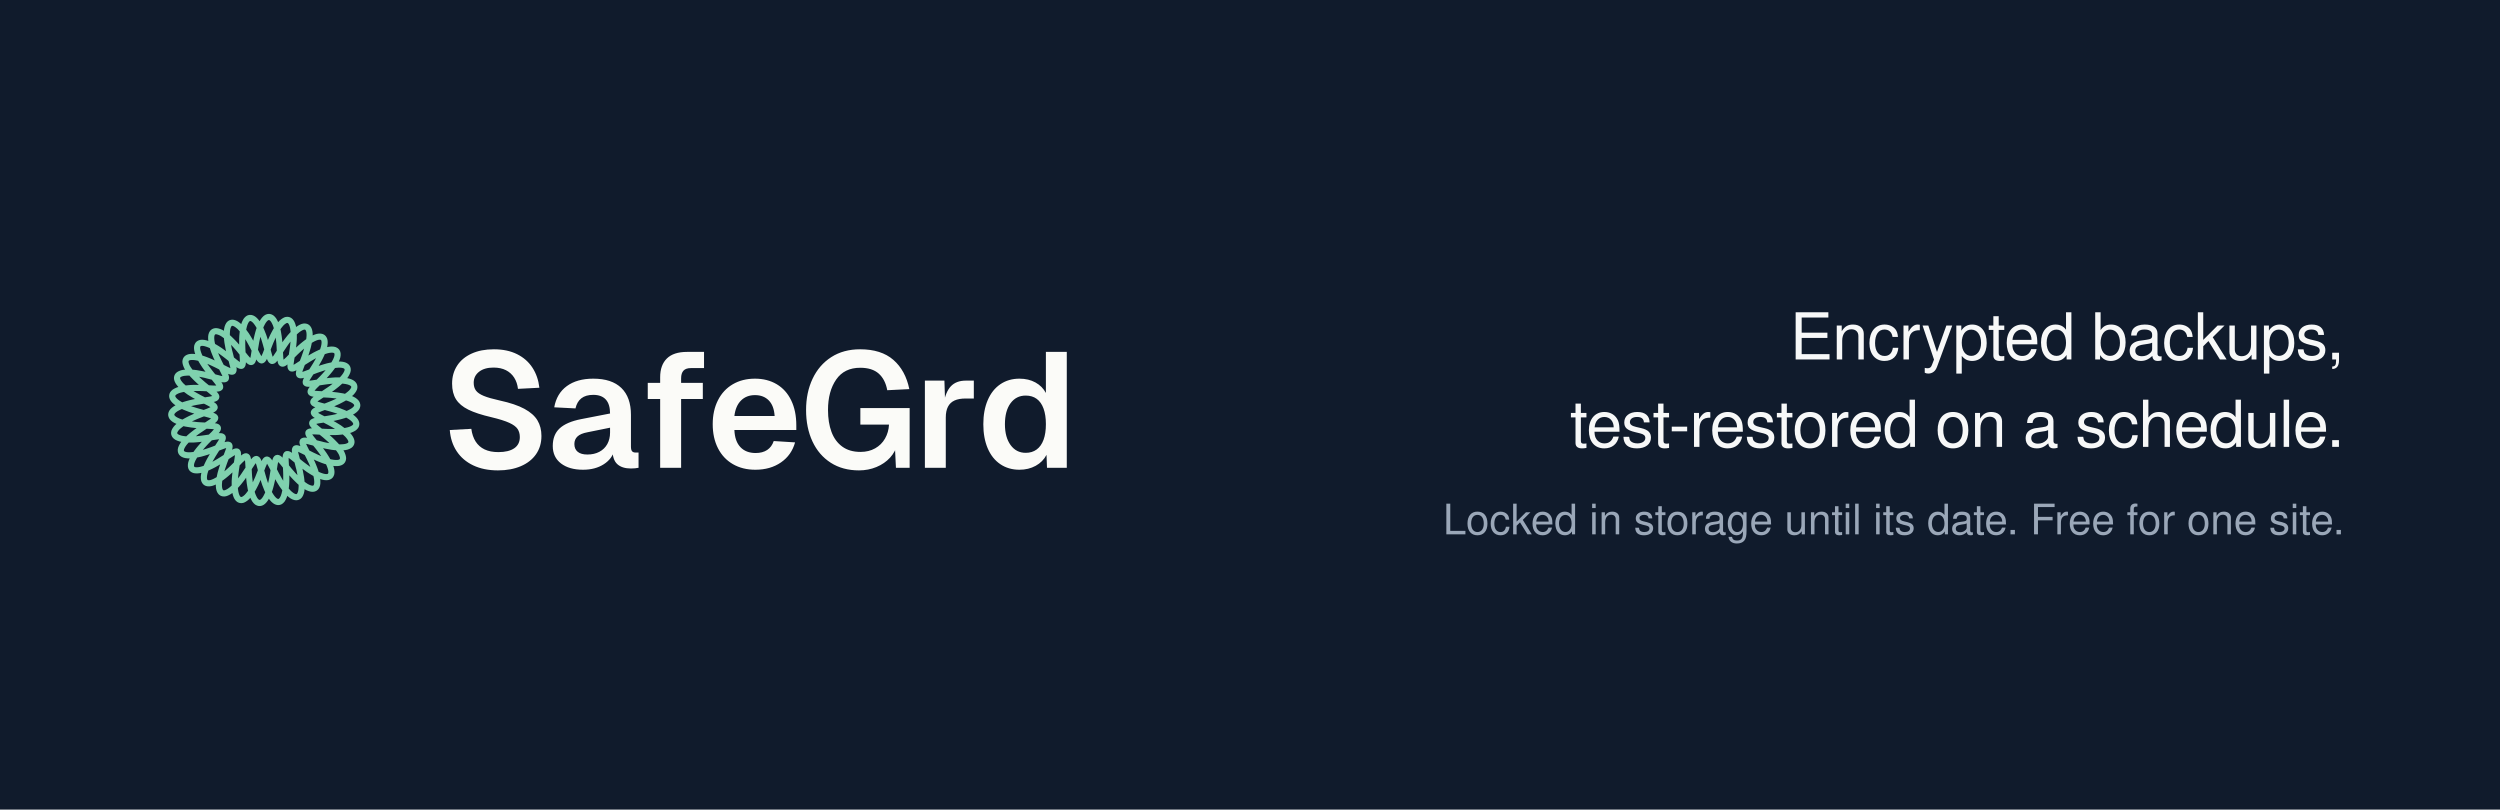
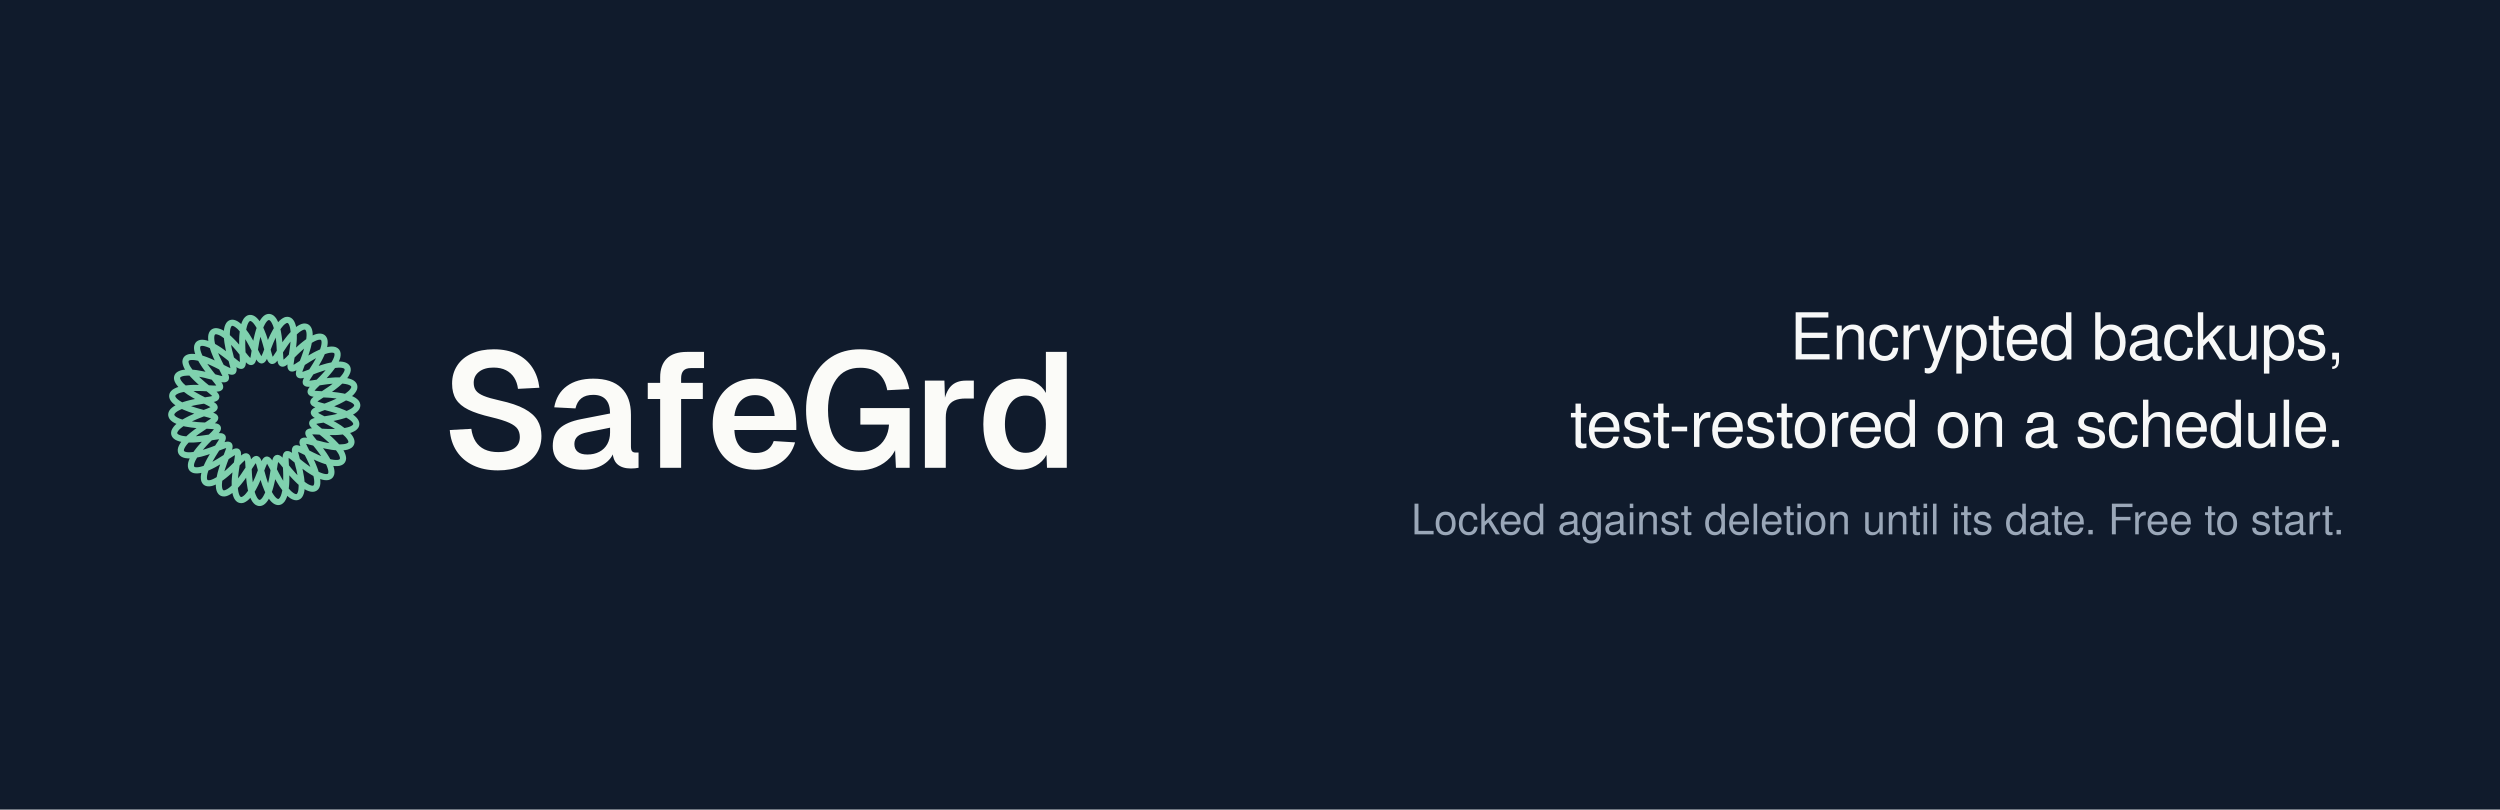
<svg xmlns="http://www.w3.org/2000/svg" viewBox="0 0 1544 500" width="1544" height="500">
  <rect width="1544" height="500" fill="#101b2c" />
  <g transform="translate(96,186) scale(4.2)">
    <path d="M26.5 16L26.92 16.14L27.32 16.3L27.72 16.46L28.08 16.63L28.42 16.81L28.72 17L28.98 17.19L29.2 17.39L29.36 17.58L29.47 17.77L29.53 17.96L29.53 18.14L29.48 18.32L29.36 18.48L29.2 18.63L28.98 18.76L28.72 18.88L28.41 18.98L28.07 19.06L27.69 19.13L27.28 19.18L26.86 19.22L26.43 19.24L25.99 19.24L25.55 19.24L25.12 19.23L24.7 19.21L24.31 19.19L23.94 19.17L23.61 19.15L23.31 19.14L23.06 19.14L22.85 19.16L22.69 19.19L22.57 19.24L22.5 19.31L22.48 19.41L22.51 19.54L22.58 19.69L22.69 19.86L22.84 20.07L23.02 20.3L23.23 20.56L23.46 20.85L23.71 21.15L23.97 21.48L24.23 21.82L24.49 22.17L24.75 22.53L24.99 22.9L25.21 23.26L25.4 23.61L25.57 23.96L25.7 24.29L25.8 24.6L25.86 24.88L25.88 25.13L25.86 25.36L25.79 25.54L25.69 25.69L25.54 25.79L25.36 25.86L25.13 25.88L24.88 25.86L24.6 25.8L24.29 25.7L23.96 25.57L23.61 25.4L23.26 25.21L22.9 24.99L22.53 24.75L22.17 24.49L21.82 24.23L21.48 23.97L21.15 23.71L20.85 23.46L20.56 23.23L20.3 23.02L20.07 22.84L19.86 22.69L19.69 22.58L19.54 22.51L19.41 22.48L19.31 22.5L19.24 22.57L19.19 22.69L19.16 22.85L19.14 23.06L19.14 23.31L19.15 23.61L19.17 23.94L19.19 24.31L19.21 24.7L19.23 25.12L19.24 25.55L19.24 25.99L19.24 26.43L19.22 26.86L19.18 27.28L19.13 27.69L19.06 28.07L18.98 28.41L18.88 28.72L18.76 28.98L18.63 29.2L18.48 29.36L18.32 29.48L18.14 29.53L17.96 29.53L17.77 29.47L17.58 29.36L17.39 29.2L17.19 28.98L17 28.72L16.81 28.42L16.63 28.08L16.46 27.72L16.3 27.32L16.14 26.92L16 26.5L15.87 26.08L15.75 25.67L15.64 25.27L15.53 24.89L15.44 24.53L15.35 24.21L15.27 23.93L15.19 23.69L15.11 23.49L15.03 23.35L14.95 23.25L14.86 23.21L14.76 23.22L14.65 23.28L14.53 23.4L14.39 23.56L14.24 23.76L14.08 24.01L13.89 24.29L13.7 24.6L13.48 24.93L13.25 25.27L13.01 25.63L12.76 25.99L12.49 26.34L12.22 26.68L11.94 27L11.66 27.3L11.39 27.56L11.12 27.79L10.85 27.98L10.6 28.12L10.37 28.22L10.15 28.27L9.95 28.26L9.78 28.21L9.63 28.1L9.51 27.94L9.42 27.74L9.36 27.49L9.33 27.21L9.33 26.88L9.36 26.53L9.41 26.15L9.49 25.75L9.58 25.34L9.7 24.92L9.83 24.49L9.97 24.08L10.11 23.67L10.26 23.28L10.4 22.92L10.53 22.58L10.65 22.26L10.75 21.99L10.83 21.74L10.88 21.54L10.9 21.37L10.89 21.25L10.84 21.16L10.75 21.11L10.63 21.1L10.46 21.12L10.26 21.17L10.01 21.25L9.74 21.35L9.42 21.47L9.08 21.6L8.72 21.74L8.33 21.89L7.92 22.03L7.51 22.17L7.08 22.3L6.66 22.42L6.25 22.51L5.85 22.59L5.47 22.64L5.12 22.67L4.79 22.67L4.51 22.64L4.26 22.58L4.06 22.49L3.9 22.37L3.79 22.22L3.74 22.05L3.73 21.85L3.78 21.63L3.88 21.4L4.02 21.15L4.21 20.88L4.44 20.61L4.7 20.34L5 20.06L5.32 19.78L5.66 19.51L6.01 19.24L6.37 18.99L6.73 18.75L7.07 18.52L7.4 18.3L7.71 18.11L7.99 17.92L8.24 17.76L8.44 17.61L8.6 17.47L8.72 17.35L8.78 17.24L8.79 17.14L8.75 17.05L8.65 16.97L8.51 16.89L8.31 16.81L8.07 16.73L7.79 16.65L7.47 16.56L7.11 16.47L6.73 16.36L6.33 16.25L5.92 16.13L5.5 16L5.08 15.86L4.68 15.7L4.28 15.54L3.92 15.37L3.58 15.19L3.28 15L3.02 14.81L2.8 14.61L2.64 14.42L2.53 14.23L2.47 14.04L2.47 13.86L2.52 13.68L2.64 13.52L2.8 13.37L3.02 13.24L3.28 13.12L3.59 13.02L3.93 12.94L4.31 12.87L4.72 12.82L5.14 12.78L5.57 12.76L6.01 12.76L6.45 12.76L6.88 12.77L7.3 12.79L7.69 12.81L8.06 12.83L8.39 12.85L8.69 12.86L8.94 12.86L9.15 12.84L9.31 12.81L9.43 12.76L9.5 12.69L9.52 12.59L9.49 12.46L9.42 12.31L9.31 12.14L9.16 11.93L8.98 11.7L8.77 11.44L8.54 11.15L8.29 10.85L8.03 10.52L7.77 10.18L7.51 9.83L7.25 9.47L7.01 9.1L6.79 8.74L6.6 8.39L6.43 8.04L6.3 7.71L6.2 7.4L6.14 7.12L6.12 6.87L6.14 6.64L6.21 6.46L6.31 6.31L6.46 6.21L6.64 6.14L6.87 6.12L7.12 6.14L7.4 6.2L7.71 6.3L8.04 6.43L8.39 6.6L8.74 6.79L9.1 7.01L9.47 7.25L9.83 7.51L10.18 7.77L10.52 8.03L10.85 8.29L11.15 8.54L11.44 8.77L11.7 8.98L11.93 9.16L12.14 9.31L12.31 9.42L12.46 9.49L12.59 9.52L12.69 9.5L12.76 9.43L12.81 9.31L12.84 9.15L12.86 8.94L12.86 8.69L12.85 8.39L12.83 8.06L12.81 7.69L12.79 7.3L12.77 6.88L12.76 6.45L12.76 6.01L12.76 5.57L12.78 5.14L12.82 4.72L12.87 4.31L12.94 3.93L13.02 3.59L13.12 3.28L13.24 3.02L13.37 2.8L13.52 2.64L13.68 2.52L13.86 2.47L14.04 2.47L14.23 2.53L14.42 2.64L14.61 2.8L14.81 3.02L15 3.28L15.19 3.58L15.37 3.92L15.54 4.28L15.7 4.68L15.86 5.08L16 5.5L16.13 5.92L16.25 6.33L16.36 6.73L16.47 7.11L16.56 7.47L16.65 7.79L16.73 8.07L16.81 8.31L16.89 8.51L16.97 8.65L17.05 8.75L17.14 8.79L17.24 8.78L17.35 8.72L17.47 8.6L17.61 8.44L17.76 8.24L17.92 7.99L18.11 7.71L18.3 7.4L18.52 7.07L18.75 6.73L18.99 6.37L19.24 6.01L19.51 5.66L19.78 5.32L20.06 5L20.34 4.7L20.61 4.44L20.88 4.21L21.15 4.02L21.4 3.88L21.63 3.78L21.85 3.73L22.05 3.74L22.22 3.79L22.37 3.9L22.49 4.06L22.58 4.26L22.64 4.51L22.67 4.79L22.67 5.12L22.64 5.47L22.59 5.85L22.51 6.25L22.42 6.66L22.3 7.08L22.17 7.51L22.03 7.92L21.89 8.33L21.74 8.72L21.6 9.08L21.47 9.42L21.35 9.74L21.25 10.01L21.17 10.26L21.12 10.46L21.1 10.63L21.11 10.75L21.16 10.84L21.25 10.89L21.37 10.9L21.54 10.88L21.74 10.83L21.99 10.75L22.26 10.65L22.58 10.53L22.92 10.4L23.28 10.26L23.67 10.11L24.08 9.97L24.49 9.83L24.92 9.7L25.34 9.58L25.75 9.49L26.15 9.41L26.53 9.36L26.88 9.33L27.21 9.33L27.49 9.36L27.74 9.42L27.94 9.51L28.1 9.63L28.21 9.78L28.26 9.95L28.27 10.15L28.22 10.37L28.12 10.6L27.98 10.85L27.79 11.12L27.56 11.39L27.3 11.66L27 11.94L26.68 12.22L26.34 12.49L25.99 12.76L25.63 13.01L25.27 13.25L24.93 13.48L24.6 13.7L24.29 13.89L24.01 14.08L23.76 14.24L23.56 14.39L23.4 14.53L23.28 14.65L23.22 14.76L23.21 14.86L23.25 14.95L23.35 15.03L23.49 15.11L23.69 15.19L23.93 15.27L24.21 15.35L24.53 15.44L24.89 15.53L25.27 15.64L25.67 15.75L26.08 15.87L26.5 16ZM29.27 16L29.04 16.17L28.76 16.33L28.44 16.49L28.08 16.63L27.7 16.77L27.29 16.89L26.87 17L26.44 17.1L26.01 17.19L25.59 17.26L25.18 17.33L24.79 17.39L24.43 17.45L24.1 17.5L23.81 17.55L23.56 17.61L23.36 17.66L23.2 17.73L23.1 17.8L23.05 17.89L23.05 17.99L23.1 18.1L23.2 18.24L23.35 18.39L23.54 18.56L23.76 18.75L24.02 18.96L24.31 19.19L24.62 19.44L24.94 19.7L25.26 19.98L25.59 20.27L25.91 20.57L26.22 20.88L26.52 21.19L26.78 21.49L27.02 21.8L27.22 22.09L27.38 22.37L27.49 22.64L27.56 22.88L27.59 23.1L27.56 23.3L27.49 23.46L27.37 23.6L27.2 23.7L26.99 23.77L26.74 23.8L26.45 23.8L26.13 23.77L25.78 23.71L25.4 23.61L25.01 23.5L24.61 23.36L24.21 23.2L23.8 23.03L23.4 22.84L23.02 22.66L22.64 22.47L22.29 22.29L21.97 22.13L21.67 21.98L21.4 21.85L21.17 21.74L20.97 21.67L20.81 21.63L20.69 21.63L20.59 21.67L20.54 21.75L20.51 21.88L20.51 22.04L20.54 22.25L20.59 22.5L20.67 22.79L20.75 23.11L20.85 23.46L20.95 23.84L21.05 24.25L21.16 24.66L21.25 25.09L21.33 25.53L21.41 25.96L21.46 26.38L21.49 26.78L21.51 27.16L21.49 27.52L21.46 27.84L21.4 28.12L21.31 28.36L21.2 28.56L21.07 28.7L20.91 28.79L20.73 28.83L20.54 28.81L20.33 28.74L20.1 28.62L19.87 28.45L19.62 28.24L19.38 27.98L19.13 27.69L18.89 27.36L18.64 27.02L18.41 26.65L18.18 26.27L17.97 25.89L17.76 25.51L17.57 25.14L17.39 24.79L17.23 24.46L17.08 24.17L16.94 23.91L16.81 23.69L16.69 23.51L16.58 23.39L16.48 23.31L16.38 23.29L16.29 23.32L16.19 23.41L16.1 23.54L16 23.73L15.9 23.96L15.78 24.23L15.66 24.55L15.53 24.89L15.39 25.26L15.24 25.64L15.08 26.04L14.9 26.44L14.72 26.84L14.52 27.23L14.32 27.6L14.11 27.95L13.89 28.27L13.67 28.55L13.46 28.79L13.24 28.98L13.03 29.12L12.83 29.22L12.63 29.25L12.45 29.23L12.29 29.16L12.14 29.03L12.01 28.85L11.9 28.62L11.81 28.35L11.74 28.03L11.69 27.68L11.66 27.3L11.66 26.89L11.66 26.47L11.69 26.03L11.73 25.59L11.78 25.16L11.84 24.73L11.9 24.32L11.96 23.93L12.02 23.57L12.07 23.24L12.11 22.95L12.14 22.69L12.14 22.48L12.13 22.32L12.09 22.2L12.02 22.12L11.93 22.09L11.8 22.11L11.65 22.16L11.46 22.25L11.24 22.38L10.99 22.54L10.71 22.72L10.4 22.92L10.07 23.13L9.72 23.35L9.35 23.58L8.97 23.8L8.59 24.02L8.2 24.22L7.82 24.4L7.44 24.56L7.08 24.69L6.74 24.79L6.43 24.85L6.14 24.88L5.88 24.87L5.67 24.83L5.49 24.74L5.35 24.62L5.26 24.46L5.22 24.27L5.22 24.05L5.26 23.8L5.35 23.53L5.48 23.23L5.65 22.92L5.85 22.59L6.08 22.26L6.34 21.92L6.62 21.58L6.91 21.25L7.2 20.93L7.5 20.61L7.79 20.32L8.07 20.04L8.33 19.78L8.57 19.55L8.77 19.33L8.94 19.14L9.07 18.98L9.15 18.84L9.19 18.72L9.18 18.62L9.13 18.54L9.02 18.47L8.86 18.42L8.65 18.39L8.4 18.36L8.1 18.34L7.77 18.32L7.4 18.3L7.01 18.28L6.6 18.26L6.17 18.23L5.73 18.18L5.29 18.13L4.86 18.06L4.44 17.99L4.05 17.89L3.68 17.79L3.35 17.67L3.05 17.53L2.8 17.39L2.6 17.23L2.45 17.07L2.36 16.89L2.32 16.72L2.34 16.54L2.41 16.36L2.54 16.18L2.73 16L2.96 15.83L3.24 15.67L3.56 15.51L3.92 15.37L4.3 15.23L4.71 15.11L5.13 15L5.56 14.9L5.99 14.81L6.41 14.74L6.82 14.67L7.21 14.61L7.57 14.55L7.9 14.5L8.19 14.45L8.44 14.39L8.64 14.34L8.8 14.27L8.9 14.2L8.95 14.11L8.95 14.01L8.9 13.9L8.8 13.76L8.65 13.61L8.46 13.44L8.24 13.25L7.98 13.04L7.69 12.81L7.38 12.56L7.06 12.3L6.74 12.02L6.41 11.73L6.09 11.43L5.78 11.12L5.48 10.81L5.22 10.51L4.98 10.2L4.78 9.91L4.62 9.63L4.51 9.36L4.44 9.12L4.41 8.9L4.44 8.7L4.51 8.54L4.63 8.4L4.8 8.3L5.01 8.23L5.26 8.2L5.55 8.2L5.87 8.23L6.22 8.29L6.6 8.39L6.99 8.5L7.39 8.64L7.79 8.8L8.2 8.97L8.6 9.16L8.98 9.34L9.36 9.53L9.71 9.71L10.03 9.87L10.33 10.02L10.6 10.15L10.83 10.26L11.03 10.33L11.19 10.37L11.31 10.37L11.41 10.33L11.46 10.25L11.49 10.12L11.49 9.96L11.46 9.75L11.41 9.5L11.33 9.21L11.25 8.89L11.15 8.54L11.05 8.16L10.95 7.75L10.84 7.34L10.75 6.91L10.67 6.47L10.59 6.04L10.54 5.62L10.51 5.22L10.49 4.84L10.51 4.48L10.54 4.16L10.6 3.88L10.69 3.64L10.8 3.44L10.93 3.3L11.09 3.21L11.27 3.17L11.46 3.19L11.67 3.26L11.9 3.38L12.13 3.55L12.38 3.76L12.62 4.02L12.87 4.31L13.11 4.64L13.36 4.98L13.59 5.35L13.82 5.73L14.03 6.11L14.24 6.49L14.43 6.86L14.61 7.21L14.77 7.54L14.92 7.83L15.06 8.09L15.19 8.31L15.31 8.49L15.42 8.61L15.52 8.69L15.62 8.71L15.71 8.68L15.81 8.59L15.9 8.46L16 8.27L16.1 8.04L16.22 7.77L16.34 7.45L16.47 7.11L16.61 6.74L16.76 6.36L16.92 5.96L17.1 5.56L17.28 5.16L17.48 4.77L17.68 4.4L17.89 4.05L18.11 3.73L18.33 3.45L18.54 3.21L18.76 3.02L18.97 2.88L19.17 2.78L19.37 2.75L19.55 2.77L19.71 2.84L19.86 2.97L19.99 3.15L20.1 3.38L20.19 3.65L20.26 3.97L20.31 4.32L20.34 4.7L20.34 5.11L20.34 5.53L20.31 5.97L20.27 6.41L20.22 6.84L20.16 7.27L20.1 7.68L20.04 8.07L19.98 8.43L19.93 8.76L19.89 9.05L19.86 9.31L19.86 9.52L19.87 9.68L19.91 9.8L19.98 9.88L20.07 9.91L20.2 9.89L20.35 9.84L20.54 9.75L20.76 9.62L21.01 9.46L21.29 9.28L21.6 9.08L21.93 8.87L22.28 8.65L22.65 8.42L23.03 8.2L23.41 7.98L23.8 7.78L24.18 7.6L24.56 7.44L24.92 7.31L25.26 7.21L25.57 7.15L25.86 7.12L26.12 7.13L26.33 7.17L26.51 7.26L26.65 7.38L26.74 7.54L26.78 7.73L26.78 7.95L26.74 8.2L26.65 8.47L26.52 8.77L26.35 9.08L26.15 9.41L25.92 9.74L25.66 10.08L25.38 10.42L25.09 10.75L24.8 11.07L24.5 11.39L24.21 11.68L23.93 11.96L23.67 12.22L23.43 12.45L23.23 12.67L23.06 12.86L22.93 13.02L22.85 13.16L22.81 13.28L22.82 13.38L22.87 13.46L22.98 13.53L23.14 13.58L23.35 13.61L23.6 13.64L23.9 13.66L24.23 13.68L24.6 13.7L24.99 13.72L25.4 13.74L25.83 13.77L26.27 13.82L26.71 13.87L27.14 13.94L27.56 14.01L27.95 14.11L28.32 14.21L28.65 14.33L28.95 14.47L29.2 14.61L29.4 14.77L29.55 14.93L29.64 15.11L29.68 15.28L29.66 15.46L29.59 15.64L29.46 15.82L29.27 16ZM23.73 16L23.54 16.1L23.41 16.19L23.32 16.29L23.29 16.38L23.31 16.48L23.39 16.58L23.51 16.69L23.69 16.81L23.91 16.94L24.17 17.08L24.46 17.23L24.79 17.39L25.14 17.57L25.51 17.76L25.89 17.97L26.27 18.18L26.65 18.41L27.02 18.64L27.36 18.89L27.69 19.13L27.98 19.38L28.24 19.62L28.45 19.87L28.62 20.1L28.74 20.33L28.81 20.54L28.83 20.73L28.79 20.91L28.7 21.07L28.56 21.2L28.36 21.31L28.12 21.4L27.84 21.46L27.52 21.49L27.16 21.51L26.78 21.49L26.38 21.46L25.96 21.41L25.53 21.33L25.09 21.25L24.66 21.16L24.25 21.05L23.84 20.95L23.46 20.85L23.11 20.75L22.79 20.67L22.5 20.59L22.25 20.54L22.04 20.51L21.88 20.51L21.75 20.54L21.67 20.59L21.63 20.69L21.63 20.81L21.67 20.97L21.74 21.17L21.85 21.4L21.98 21.67L22.13 21.97L22.29 22.29L22.47 22.64L22.66 23.02L22.84 23.4L23.03 23.8L23.2 24.21L23.36 24.61L23.5 25.01L23.61 25.4L23.71 25.78L23.77 26.13L23.8 26.45L23.8 26.74L23.77 26.99L23.7 27.2L23.6 27.37L23.46 27.49L23.3 27.56L23.1 27.59L22.88 27.56L22.64 27.49L22.37 27.38L22.09 27.22L21.8 27.02L21.49 26.78L21.19 26.52L20.88 26.22L20.57 25.91L20.27 25.59L19.98 25.26L19.7 24.94L19.44 24.62L19.19 24.31L18.96 24.02L18.75 23.76L18.56 23.54L18.39 23.35L18.24 23.2L18.1 23.1L17.99 23.05L17.89 23.05L17.8 23.1L17.73 23.2L17.66 23.36L17.61 23.56L17.55 23.81L17.5 24.1L17.45 24.43L17.39 24.79L17.33 25.18L17.26 25.59L17.19 26.01L17.1 26.44L17 26.87L16.89 27.29L16.77 27.7L16.63 28.08L16.49 28.44L16.33 28.76L16.17 29.04L16 29.27L15.82 29.46L15.64 29.59L15.46 29.66L15.28 29.68L15.11 29.64L14.93 29.55L14.77 29.4L14.61 29.2L14.47 28.95L14.33 28.65L14.21 28.32L14.11 27.95L14.01 27.56L13.94 27.14L13.87 26.71L13.82 26.27L13.77 25.83L13.74 25.4L13.72 24.99L13.7 24.6L13.68 24.23L13.66 23.9L13.64 23.6L13.61 23.35L13.58 23.14L13.53 22.98L13.46 22.87L13.38 22.82L13.28 22.81L13.16 22.85L13.02 22.93L12.86 23.06L12.67 23.23L12.45 23.43L12.22 23.67L11.96 23.93L11.68 24.21L11.39 24.5L11.07 24.8L10.75 25.09L10.42 25.38L10.08 25.66L9.74 25.92L9.41 26.15L9.08 26.35L8.77 26.52L8.47 26.65L8.2 26.74L7.95 26.78L7.73 26.78L7.54 26.74L7.38 26.65L7.26 26.51L7.17 26.33L7.13 26.12L7.12 25.86L7.15 25.57L7.21 25.26L7.31 24.92L7.44 24.56L7.6 24.18L7.78 23.8L7.98 23.41L8.2 23.03L8.42 22.65L8.65 22.28L8.87 21.93L9.08 21.6L9.28 21.29L9.46 21.01L9.62 20.76L9.75 20.54L9.84 20.35L9.89 20.2L9.91 20.07L9.88 19.98L9.8 19.91L9.68 19.87L9.52 19.86L9.31 19.86L9.05 19.89L8.76 19.93L8.43 19.98L8.07 20.04L7.68 20.1L7.27 20.16L6.84 20.22L6.41 20.27L5.97 20.31L5.53 20.34L5.11 20.34L4.7 20.34L4.32 20.31L3.97 20.26L3.65 20.19L3.38 20.1L3.15 19.99L2.97 19.86L2.84 19.71L2.77 19.55L2.75 19.37L2.78 19.17L2.88 18.97L3.02 18.76L3.21 18.54L3.45 18.33L3.73 18.11L4.05 17.89L4.4 17.68L4.77 17.48L5.16 17.28L5.56 17.1L5.96 16.92L6.36 16.76L6.74 16.61L7.11 16.47L7.45 16.34L7.77 16.22L8.04 16.1L8.27 16L8.46 15.9L8.59 15.81L8.68 15.71L8.71 15.62L8.69 15.52L8.61 15.42L8.49 15.31L8.31 15.19L8.09 15.06L7.83 14.92L7.54 14.77L7.21 14.61L6.86 14.43L6.49 14.24L6.11 14.03L5.73 13.82L5.35 13.59L4.98 13.36L4.64 13.11L4.31 12.87L4.02 12.62L3.76 12.38L3.55 12.13L3.38 11.9L3.26 11.67L3.19 11.46L3.17 11.27L3.21 11.09L3.3 10.93L3.44 10.8L3.64 10.69L3.88 10.6L4.16 10.54L4.48 10.51L4.84 10.49L5.22 10.51L5.62 10.54L6.04 10.59L6.47 10.67L6.91 10.75L7.34 10.84L7.75 10.95L8.16 11.05L8.54 11.15L8.89 11.25L9.21 11.33L9.5 11.41L9.75 11.46L9.96 11.49L10.12 11.49L10.25 11.46L10.33 11.41L10.37 11.31L10.37 11.19L10.33 11.03L10.26 10.83L10.15 10.6L10.02 10.33L9.87 10.03L9.71 9.71L9.53 9.36L9.34 8.98L9.16 8.6L8.97 8.2L8.8 7.79L8.64 7.39L8.5 6.99L8.39 6.6L8.29 6.22L8.23 5.87L8.2 5.55L8.2 5.26L8.23 5.01L8.3 4.8L8.4 4.63L8.54 4.51L8.7 4.44L8.9 4.41L9.12 4.44L9.36 4.51L9.63 4.62L9.91 4.78L10.2 4.98L10.51 5.22L10.81 5.48L11.12 5.78L11.43 6.09L11.73 6.41L12.02 6.74L12.3 7.06L12.56 7.38L12.81 7.69L13.04 7.98L13.25 8.24L13.44 8.46L13.61 8.65L13.76 8.8L13.9 8.9L14.01 8.95L14.11 8.95L14.2 8.9L14.27 8.8L14.34 8.64L14.39 8.44L14.45 8.19L14.5 7.9L14.55 7.57L14.61 7.21L14.67 6.82L14.74 6.41L14.81 5.99L14.9 5.56L15 5.13L15.11 4.71L15.23 4.3L15.37 3.92L15.51 3.56L15.67 3.24L15.83 2.96L16 2.73L16.18 2.54L16.36 2.41L16.54 2.34L16.72 2.32L16.89 2.36L17.07 2.45L17.23 2.6L17.39 2.8L17.53 3.05L17.67 3.35L17.79 3.68L17.89 4.05L17.99 4.44L18.06 4.86L18.13 5.29L18.18 5.73L18.23 6.17L18.26 6.6L18.28 7.01L18.3 7.4L18.32 7.77L18.34 8.1L18.36 8.4L18.39 8.65L18.42 8.86L18.47 9.02L18.54 9.13L18.62 9.18L18.72 9.19L18.84 9.15L18.98 9.07L19.14 8.94L19.33 8.77L19.55 8.57L19.78 8.33L20.04 8.07L20.32 7.79L20.61 7.5L20.93 7.2L21.25 6.91L21.58 6.62L21.92 6.34L22.26 6.08L22.59 5.85L22.92 5.65L23.23 5.48L23.53 5.35L23.8 5.26L24.05 5.22L24.27 5.22L24.46 5.26L24.62 5.35L24.74 5.49L24.83 5.67L24.87 5.88L24.88 6.14L24.85 6.43L24.79 6.74L24.69 7.08L24.56 7.44L24.4 7.82L24.22 8.2L24.02 8.59L23.8 8.97L23.58 9.35L23.35 9.72L23.13 10.07L22.92 10.4L22.72 10.71L22.54 10.99L22.38 11.24L22.25 11.46L22.16 11.65L22.11 11.8L22.09 11.93L22.12 12.02L22.2 12.09L22.32 12.13L22.48 12.14L22.69 12.14L22.95 12.11L23.24 12.07L23.57 12.02L23.93 11.96L24.32 11.9L24.73 11.84L25.16 11.78L25.59 11.73L26.03 11.69L26.47 11.66L26.89 11.66L27.3 11.66L27.68 11.69L28.03 11.74L28.35 11.81L28.62 11.9L28.85 12.01L29.03 12.14L29.16 12.29L29.23 12.45L29.25 12.63L29.22 12.83L29.12 13.03L28.98 13.24L28.79 13.46L28.55 13.67L28.27 13.89L27.95 14.11L27.6 14.32L27.23 14.52L26.84 14.72L26.44 14.9L26.04 15.08L25.64 15.24L25.26 15.39L24.89 15.53L24.55 15.66L24.23 15.78L23.96 15.9L23.73 16Z" fill="none" stroke="#7FD1AE" stroke-width=".9" stroke-linejoin="round" />
    <path d="M43.282 18.946 46.45 18.774Q46.598 19.882 47.088 20.646Q47.578 21.409 48.406 21.802Q49.234 22.196 50.419 22.196Q51.941 22.196 52.762 21.63Q53.582 21.063 53.582 19.988Q53.582 19.292 53.256 18.798Q52.93 18.303 52.032 17.89Q51.134 17.478 49.43 17.07Q47.251 16.566 46.01 15.951Q44.77 15.337 44.196 14.427Q43.622 13.518 43.622 12.116Q43.622 10.633 44.359 9.49Q45.096 8.348 46.486 7.712Q47.875 7.076 49.766 7.076Q51.744 7.076 53.182 7.796Q54.619 8.516 55.442 9.788Q56.266 11.06 56.458 12.73L53.309 12.894Q53.203 11.953 52.752 11.245Q52.301 10.537 51.538 10.15Q50.774 9.764 49.718 9.764Q48.374 9.764 47.587 10.381Q46.8 10.998 46.8 12.001Q46.8 12.702 47.134 13.148Q47.467 13.594 48.271 13.928Q49.075 14.262 50.65 14.612Q52.906 15.102 54.247 15.826Q55.589 16.551 56.174 17.528Q56.76 18.505 56.76 19.825Q56.76 21.366 55.968 22.506Q55.176 23.646 53.729 24.265Q52.282 24.884 50.371 24.884Q48.274 24.884 46.728 24.147Q45.182 23.41 44.299 22.071Q43.416 20.732 43.282 18.946ZM58.426 21.294Q58.426 19.642 59.438 18.706Q60.451 17.77 62.587 17.348L66.85 16.518Q66.85 15.15 66.223 14.463Q65.597 13.777 64.382 13.777Q63.278 13.777 62.633 14.281Q61.987 14.785 61.766 15.769L58.642 15.61Q59.002 13.58 60.497 12.488Q61.992 11.396 64.382 11.396Q67.104 11.396 68.513 12.764Q69.922 14.132 69.922 16.714V21.385Q69.922 21.884 70.092 22.074Q70.262 22.263 70.632 22.263H71.04V24.5Q70.867 24.543 70.555 24.574Q70.243 24.606 69.926 24.606Q68.606 24.606 67.901 23.953Q67.195 23.3 67.195 21.726L67.474 21.908Q67.166 23.19 65.914 23.989Q64.661 24.788 62.875 24.788Q60.845 24.788 59.635 23.862Q58.426 22.935 58.426 21.294ZM66.85 19.326V18.606L63.528 19.278Q62.52 19.465 62.062 19.894Q61.603 20.324 61.603 21.006Q61.603 21.75 62.093 22.15Q62.582 22.551 63.509 22.551Q64.526 22.551 65.28 22.15Q66.034 21.75 66.442 21.018Q66.85 20.286 66.85 19.326ZM78.173 7.46H80.669V9.841H78.739Q77.995 9.841 77.647 10.218Q77.299 10.594 77.299 11.348V24.5H74.218V11.185Q74.218 9.404 75.202 8.432Q76.186 7.46 78.173 7.46ZM72.394 12.01H80.491V14.391H72.394ZM81.946 18.092Q81.946 16.09 82.716 14.569Q83.486 13.047 84.893 12.222Q86.299 11.396 88.162 11.396Q89.981 11.396 91.358 12.214Q92.736 13.033 93.487 14.588Q94.238 16.143 94.238 18.26V18.946H85.133Q85.2 20.607 86.023 21.469Q86.846 22.33 88.258 22.33Q89.28 22.33 89.954 21.882Q90.629 21.433 90.917 20.569L94.056 20.766Q93.542 22.633 91.985 23.71Q90.427 24.788 88.219 24.788Q86.328 24.788 84.907 23.962Q83.486 23.137 82.716 21.622Q81.946 20.108 81.946 18.092ZM88.162 13.815Q86.904 13.815 86.105 14.612Q85.306 15.409 85.133 16.882H91.051Q90.955 15.375 90.19 14.595Q89.424 13.815 88.162 13.815ZM95.674 16.004Q95.674 13.436 96.631 11.408Q97.589 9.38 99.379 8.228Q101.17 7.076 103.618 7.076Q106.723 7.076 108.509 8.631Q110.294 10.186 110.856 12.932L107.611 13.095Q107.323 11.511 106.358 10.652Q105.394 9.793 103.637 9.793Q101.299 9.793 100.099 11.528Q98.899 13.263 98.899 16.004Q98.899 17.838 99.41 19.22Q99.922 20.602 100.994 21.385Q102.067 22.167 103.675 22.167Q104.899 22.167 105.828 21.644Q106.757 21.121 107.282 20.204Q107.808 19.287 107.87 18.15H103.656V15.721H110.904V24.5H108.888L108.706 20.756L109.09 20.996Q108.83 22.129 108.026 23.01Q107.222 23.89 106.025 24.387Q104.827 24.884 103.454 24.884Q101.054 24.884 99.3 23.758Q97.546 22.633 96.61 20.622Q95.674 18.61 95.674 16.004ZM113.146 11.684H116.016L116.131 15.246L115.882 15.183Q116.17 13.354 116.962 12.519Q117.754 11.684 119.15 11.684H120.341V14.314H119.146Q118.138 14.314 117.497 14.61Q116.856 14.905 116.537 15.524Q116.218 16.143 116.218 17.118V24.5H113.146ZM121.738 18.092Q121.738 16.066 122.386 14.552Q123.034 13.038 124.238 12.217Q125.443 11.396 127.046 11.396Q128.39 11.396 129.401 11.953Q130.411 12.51 130.939 13.498V7.46H134.011V24.5H131.102L131.03 22.599Q130.493 23.631 129.437 24.21Q128.381 24.788 127.046 24.788Q125.434 24.788 124.229 23.967Q123.024 23.146 122.381 21.637Q121.738 20.127 121.738 18.092ZM130.939 18.092Q130.939 16.743 130.594 15.795Q130.248 14.847 129.588 14.365Q128.928 13.882 127.973 13.882Q126.571 13.882 125.743 15.008Q124.915 16.134 124.915 18.092Q124.915 20.017 125.748 21.159Q126.581 22.302 127.973 22.302Q128.914 22.302 129.581 21.812Q130.248 21.322 130.594 20.382Q130.939 19.441 130.939 18.092Z" fill="#FBFBF8" />
  </g>
  <text x="1448" y="222" text-anchor="end" font-family="Geist, Helvetica Neue, Helvetica, Arial, sans-serif" font-size="40" font-weight="500" fill="#f7f8f8" letter-spacing="-0.5">Encrypted backups,</text>
  <text x="1448" y="276" text-anchor="end" font-family="Geist, Helvetica Neue, Helvetica, Arial, sans-serif" font-size="40" font-weight="500" fill="#f7f8f8" letter-spacing="-0.5">test-restored on a schedule.</text>
-   <text x="1448" y="330" text-anchor="end" font-family="Geist, Helvetica Neue, Helvetica, Arial, sans-serif" font-size="26" fill="#9aa7b8">Locked in storage until its date. Free for one site.</text>
+   <text x="1448" y="330" text-anchor="end" font-family="Geist, Helvetica Neue, Helvetica, Arial, sans-serif" font-size="26" fill="#9aa7b8">Locked against deletion until its date. Free to start.</text>
</svg>
